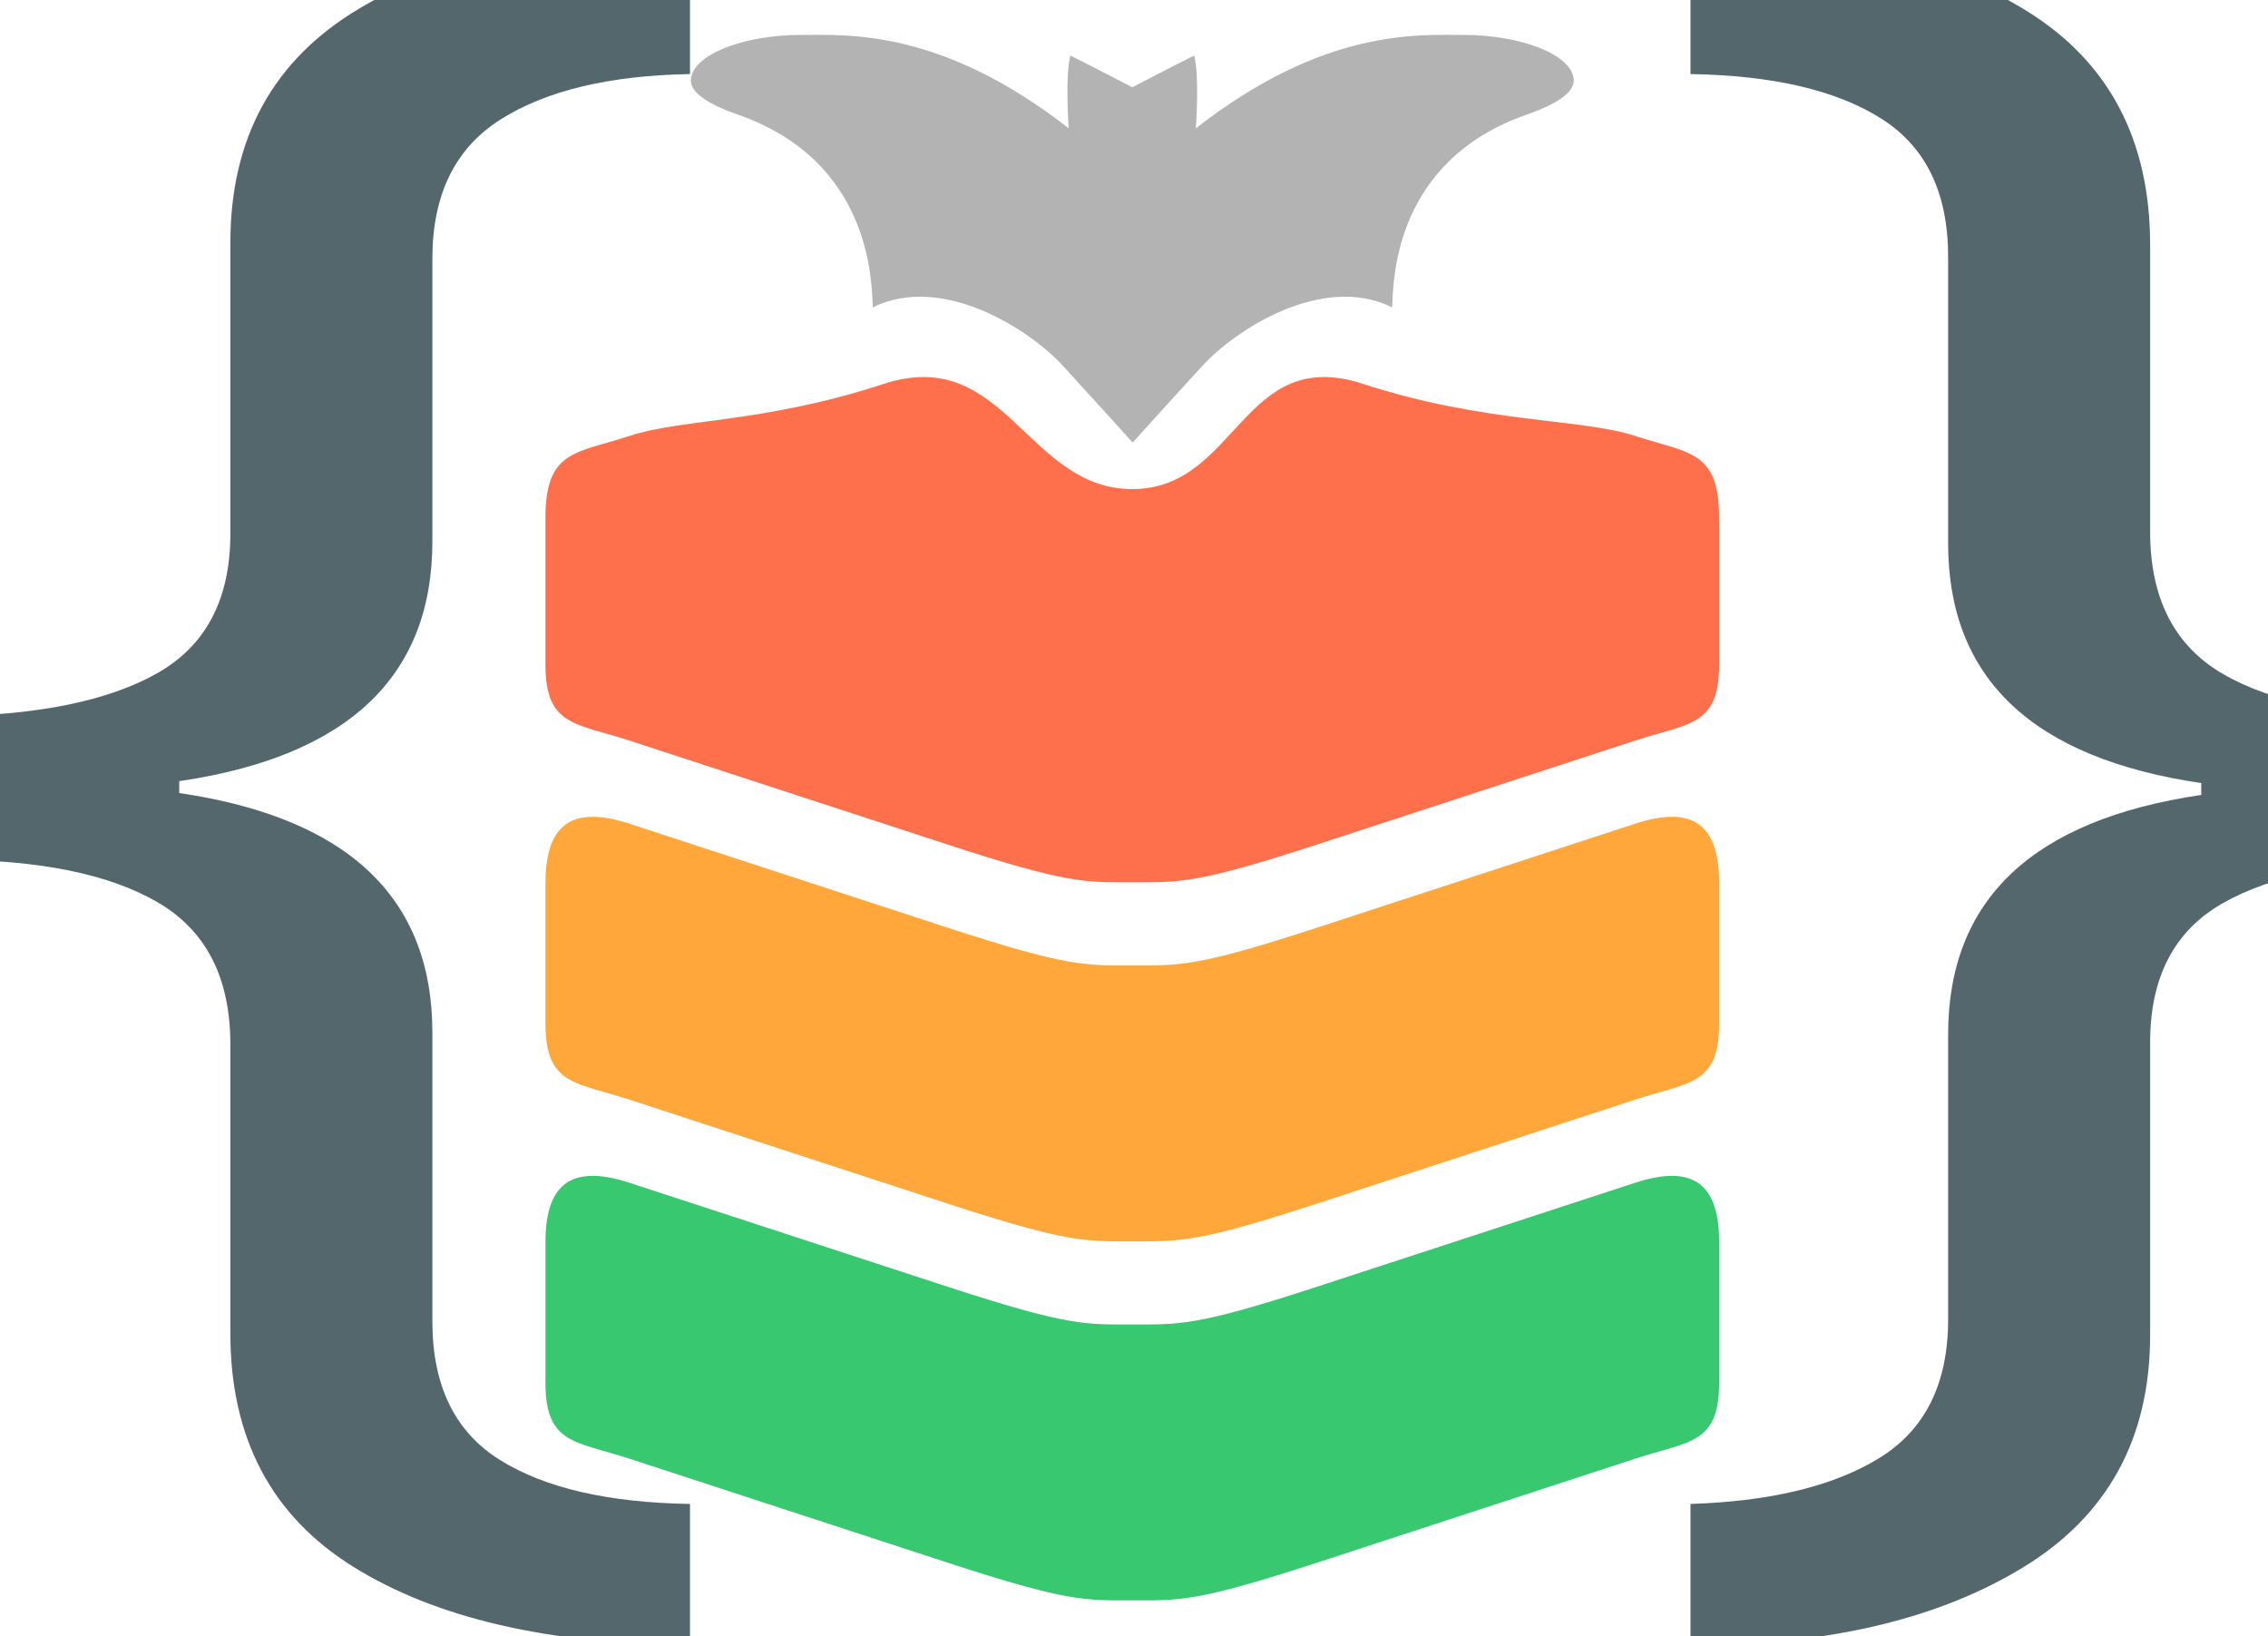
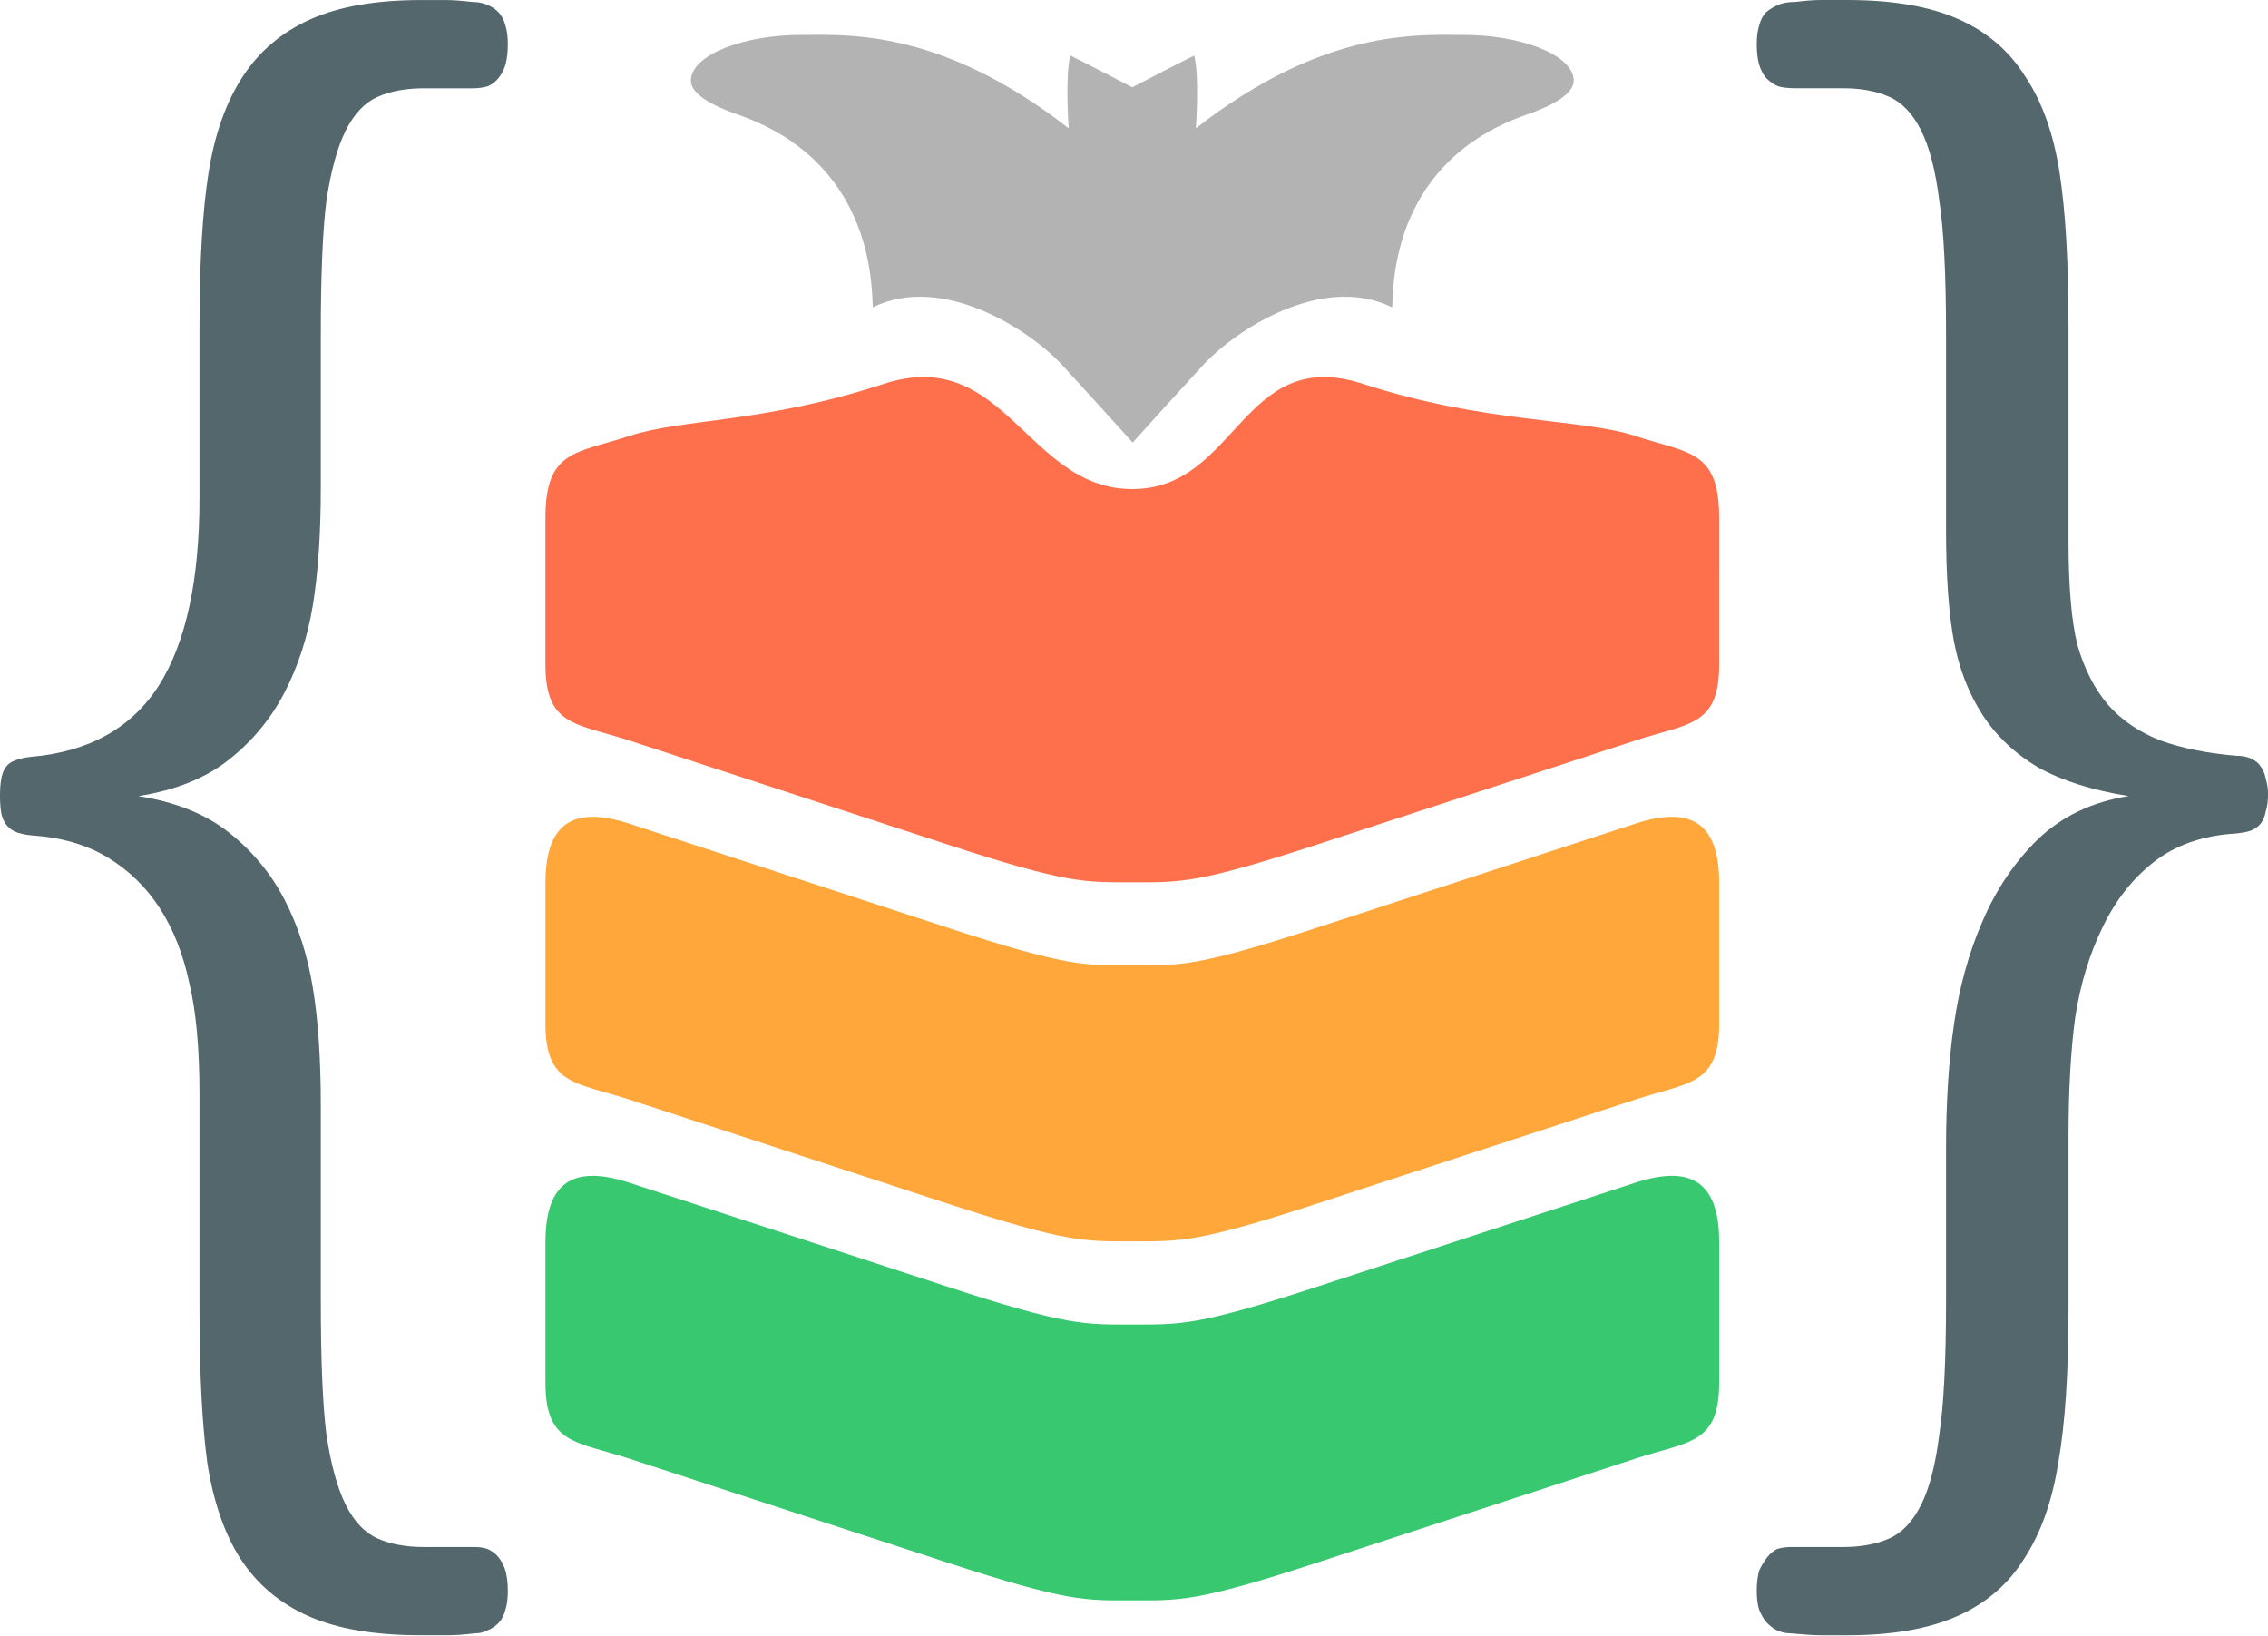
- <svg xmlns="http://www.w3.org/2000/svg" height="470.442" id="svg1" viewBox="0 0 652.604 470.442" width="652.604">
+ <svg xmlns="http://www.w3.org/2000/svg" height="470.442" id="svg1" version="1.1" viewBox="0 0 652.604 470.442" width="652.604">
  <defs id="defs1" />
  <g id="layer3" style="display:inline" transform="translate(35.33682,-826.9867)">
    <g id="g15">
      <g id="g17" transform="matrix(2.730616,0,0,2.730616,-113.8963,-1271.56)">
        <g id="g14" transform="translate(0.3589761,1.322469)">
          <path d="m 90.962,891.087 c -3.29,-0.04 -5.074,2.06 -5.074,6.962 v 7.862 6.939 c 0,6.537 3.172,6.18 8.855,8.036 5.683,1.857 20.695,6.762 33.469,10.935 12.774,4.173 14.512,3.993 19.518,3.993 5.006,0 6.744,0.18 19.518,-3.993 12.774,-4.173 27.785,-9.078 33.469,-10.935 5.683,-1.857 8.855,-1.5 8.855,-8.036 v -6.939 -7.862 c 0,-6.537 -3.172,-8.091 -8.855,-6.234 -5.683,1.857 -20.695,6.761 -33.469,10.935 -12.774,4.173 -14.512,3.994 -19.517,3.994 -5.006,0 -6.744,0.179 -19.518,-3.994 -12.774,-4.173 -27.785,-9.078 -33.469,-10.935 -1.421,-0.464 -2.684,-0.715 -3.781,-0.729 z" id="path12" style="fill:#37c870;stroke:#37c870;stroke-width:0;stroke-linecap:round;stroke-linejoin:round;stroke-dasharray:none" />
          <path d="m 90.962,853.258 c -3.29,-0.04 -5.074,2.06 -5.074,6.962 v 7.862 6.939 c 0,6.537 3.172,6.18 8.855,8.036 5.683,1.857 20.695,6.762 33.469,10.935 12.774,4.173 14.512,3.993 19.518,3.993 5.006,0 6.744,0.18 19.518,-3.993 12.774,-4.173 27.785,-9.078 33.469,-10.935 5.683,-1.857 8.855,-1.5 8.855,-8.036 v -6.939 -7.862 c 0,-6.537 -3.172,-8.091 -8.855,-6.234 -5.683,1.857 -20.695,6.761 -33.469,10.935 -12.774,4.173 -14.512,3.994 -19.517,3.994 -5.006,0 -6.744,0.179 -19.518,-3.994 -12.774,-4.173 -27.785,-9.078 -33.469,-10.935 -1.421,-0.464 -2.684,-0.715 -3.781,-0.729 z" id="path12-3" style="fill:#ffa73b;fill-opacity:1;stroke:#ff920a;stroke-width:0;stroke-linecap:round;stroke-linejoin:round;stroke-dasharray:none;stroke-opacity:1" />
          <path d="m 209.571,830.253 v 6.939 c 0,6.537 -3.172,6.18 -8.855,8.036 -5.683,1.857 -20.695,6.762 -33.469,10.935 -12.774,4.173 -14.512,3.993 -19.518,3.993 -5.006,0 -6.744,0.18 -19.518,-3.993 -12.774,-4.173 -27.785,-9.078 -33.469,-10.935 -5.683,-1.857 -8.855,-1.5 -8.855,-8.036 v -6.939 -8.475 c 0,-7.15 3.172,-6.792 8.855,-8.649 5.683,-1.857 14.02,-1.307 26.793,-5.48 12.774,-4.173 15.086,11.08 26.193,11.08 11.107,0 11.553,-15.253 24.327,-11.08 12.774,4.173 22.976,3.623 28.66,5.48 5.683,1.857 8.855,1.5 8.855,8.649 z" id="path12-3-7" style="fill:#fe704c;fill-opacity:1;stroke:#ff4b1a;stroke-width:0;stroke-linecap:round;stroke-linejoin:round;stroke-dasharray:none;stroke-opacity:1" />
          <path d="m 141.204,773.056 c -0.574,2.143 -0.176,7.663 -0.176,7.663 -13.543,-10.552 -23.357,-9.836 -28.274,-9.836 -5.805,0 -11.374,2.005 -11.542,4.718 -0.07,1.132 1.26,2.386 4.939,3.67 14.037,4.897 14.113,17.491 14.23,20.31 7.37,-3.612 16.573,2.376 20.04,6.164 2.046,2.235 7.33,8.041 7.347,8.083 2.434,-2.704 4.891,-5.396 7.347,-8.083 3.467,-3.788 12.629,-9.776 20,-6.164 0.117,-2.819 0.153,-15.413 14.19,-20.31 3.68,-1.284 5.009,-2.538 4.939,-3.67 -0.168,-2.712 -5.737,-4.718 -11.542,-4.718 -4.916,0 -14.731,-0.716 -28.274,9.836 0,0 0.398,-5.52 -0.176,-7.663 -1.524,0.733 -6.498,3.337 -6.525,3.347 -0.027,-0.01 -5.001,-2.615 -6.525,-3.347 z" id="path4" style="fill:#b3b3b3;stroke:#999999;stroke-width:0;stroke-linecap:round;stroke-linejoin:round;stroke-dasharray:none;stroke-opacity:1" />
        </g>
-         <text id="text14" style="white-space:pre;font-style:normal;font-variant:normal;font-weight:300;font-stretch:normal;font-size:225px;font-family:Calibri;font-variant-ligatures:normal;font-variant-caps:normal;font-variant-numeric:normal;font-variant-east-asian:normal;text-align:start;writing-mode:lr-tb;direction:ltr;text-anchor:start;fill:#53676c;fill-opacity:1;fill-rule:nonzero;stroke:#999999;stroke-width:0;stroke-linecap:round;stroke-linejoin:round;stroke-dasharray:none;stroke-opacity:1;" transform="scale(1.087298,0.9197108)" x="15.034" y="988.552">
-           <tspan id="tspan14" style="font-style:normal;font-variant:normal;font-weight:300;font-stretch:normal;font-size:225px;font-family:Calibri;font-variant-ligatures:normal;font-variant-caps:normal;font-variant-numeric:normal;font-variant-east-asian:normal;fill:#53676c;fill-opacity:1;stroke-width:0;stroke-dasharray:none" x="15.034" y="988.552">{
-           </tspan>
-         </text>
-         <text id="text14-0" style="white-space:pre;font-style:normal;font-variant:normal;font-weight:300;font-stretch:normal;font-size:225.009px;font-family:Calibri;font-variant-ligatures:normal;font-variant-caps:normal;font-variant-numeric:normal;font-variant-east-asian:normal;text-align:start;writing-mode:lr-tb;direction:ltr;text-anchor:start;display:inline;fill:#53676c;fill-opacity:1;fill-rule:nonzero;stroke:#999999;stroke-width:0;stroke-linecap:round;stroke-linejoin:round;stroke-dasharray:none;stroke-opacity:1;" transform="scale(1.087298,0.9197108)" x="183.093" y="988.552">
-           <tspan id="tspan14-6" style="font-style:normal;font-variant:normal;font-weight:300;font-stretch:normal;font-size:225.009px;font-family:Calibri;font-variant-ligatures:normal;font-variant-caps:normal;font-variant-numeric:normal;font-variant-east-asian:normal;fill:#53676c;fill-opacity:1;stroke-width:0;stroke-dasharray:none" x="183.093" y="988.552">}
-           </tspan>
-         </text>
+         <path aria-label="{&#10;          " d="m 75.678,1017.885 q 0,1.208 -0.22,2.087 -0.22,0.989 -0.659,1.538 -0.439,0.549 -1.099,0.879 -0.549,0.33 -1.208,0.33 -1.538,0.22 -2.637,0.22 -0.989,0 -2.637,0 -6.702,0 -10.876,-2.197 -4.175,-2.197 -6.592,-6.592 -2.307,-4.285 -3.186,-10.876 -0.769,-6.592 -0.769,-17.688 V 960.976 q 0,-7.91 -0.989,-12.744 -0.879,-4.944 -2.856,-8.569 -1.978,-3.625 -5.054,-5.823 -3.076,-2.197 -7.361,-2.527 -0.989,-0.11 -1.648,-0.439 -0.549,-0.33 -0.879,-0.879 -0.33,-0.549 -0.439,-1.318 -0.11,-0.879 -0.11,-1.868 0,-1.099 0.11,-1.868 0.11,-0.879 0.439,-1.428 0.33,-0.549 0.879,-0.769 0.659,-0.33 1.648,-0.439 8.35,-0.879 12.305,-8.13 3.955,-7.361 3.955,-21.533 v -19.666 q 0,-10.986 0.879,-17.578 0.879,-6.592 3.296,-10.986 2.417,-4.395 6.592,-6.592 4.175,-2.197 10.657,-2.197 1.648,0 2.527,0 0.879,0 2.527,0.22 0.769,0 1.428,0.33 0.659,0.33 1.099,0.879 0.439,0.549 0.659,1.538 0.22,0.879 0.22,2.087 0,1.318 -0.22,2.307 -0.22,0.879 -0.659,1.538 -0.439,0.659 -1.099,0.989 -0.659,0.22 -1.428,0.22 H 67.548 q -2.637,0 -4.504,0.989 -1.868,0.989 -3.076,3.845 -1.208,2.856 -1.868,8.02 -0.549,5.054 -0.549,15.491 v 17.358 q 0,7.91 -0.769,13.513 -0.769,5.493 -2.747,9.998 -1.978,4.504 -5.383,7.69 -3.406,3.186 -8.789,4.175 5.383,0.989 8.789,4.175 3.406,3.186 5.383,7.69 1.978,4.504 2.747,10.107 0.769,5.493 0.769,13.403 v 22.302 q 0,10.437 0.549,15.491 0.659,5.164 1.868,8.02 1.208,2.856 3.076,3.845 1.868,0.989 4.504,0.989 h 4.944 q 0.659,0 1.208,0.22 0.659,0.33 1.099,0.989 0.439,0.659 0.659,1.538 0.22,0.989 0.22,2.307 z" id="text14" style="font-weight:300;font-size:225px;font-family:Calibri;white-space:pre;fill:#53676c;stroke:#999999;stroke-width:0;stroke-linecap:round;stroke-linejoin:round" transform="scale(1.087298,0.9197108)" />
+         <path aria-label="}&#10;          " d="m 246.267,926.587 q 0,1.209 -0.22,1.978 -0.11,0.769 -0.439,1.318 -0.33,0.549 -0.989,0.879 -0.549,0.22 -1.428,0.33 -4.834,0.33 -8.02,3.296 -3.076,2.857 -4.944,7.471 -1.868,4.505 -2.637,10.218 -0.659,5.713 -0.659,13.843 v 19.666 q 0,10.987 -0.989,17.579 -0.879,6.592 -3.296,10.987 -2.307,4.395 -6.482,6.592 -4.175,2.197 -10.657,2.197 -1.648,0 -2.637,0 -0.879,0 -2.857,-0.22 -0.659,0 -1.318,-0.33 -0.549,-0.33 -0.989,-0.879 -0.439,-0.549 -0.769,-1.538 -0.22,-0.879 -0.22,-2.087 0,-1.318 0.22,-2.307 0.33,-0.879 0.769,-1.538 0.439,-0.659 0.989,-0.989 0.659,-0.22 1.318,-0.22 h 5.054 q 2.637,0 4.505,-0.989 1.868,-0.989 3.076,-3.845 1.209,-2.857 1.758,-8.02 0.659,-5.054 0.659,-15.491 v -17.359 q 0,-7.91 0.769,-14.173 0.769,-6.372 2.747,-11.756 1.978,-5.493 5.384,-9.449 3.516,-3.955 8.789,-4.944 -5.274,-0.989 -8.789,-3.296 -3.406,-2.417 -5.384,-6.043 -1.978,-3.626 -2.747,-8.35 -0.769,-4.834 -0.769,-12.745 v -22.303 q 0,-10.437 -0.659,-15.491 -0.549,-5.164 -1.758,-8.02 -1.209,-2.857 -3.076,-3.845 -1.868,-0.989 -4.505,-0.989 h -4.614 q -0.989,0 -1.648,-0.22 -0.659,-0.33 -1.209,-0.989 -0.439,-0.659 -0.659,-1.538 -0.22,-0.989 -0.22,-2.307 0,-1.209 0.22,-2.087 0.22,-0.989 0.659,-1.538 0.549,-0.549 1.209,-0.879 0.659,-0.33 1.648,-0.33 1.538,-0.22 2.417,-0.22 0.989,0 2.637,0 6.592,0 10.767,2.197 4.175,2.197 6.482,6.592 2.417,4.285 3.296,10.877 0.879,6.592 0.879,17.689 v 24.61 q 0,7.91 0.879,11.976 0.989,4.065 2.966,6.812 1.978,2.637 5.054,4.065 3.076,1.318 7.361,1.758 0.879,0 1.428,0.33 0.659,0.33 0.989,0.989 0.33,0.549 0.439,1.318 0.22,0.769 0.22,1.758 z" id="text14-0" style="font-weight:300;font-size:225.009px;font-family:Calibri;white-space:pre;fill:#53676c;stroke:#999999;stroke-width:0;stroke-linecap:round;stroke-linejoin:round" transform="scale(1.087298,0.9197108)" />
      </g>
    </g>
  </g>
</svg>
